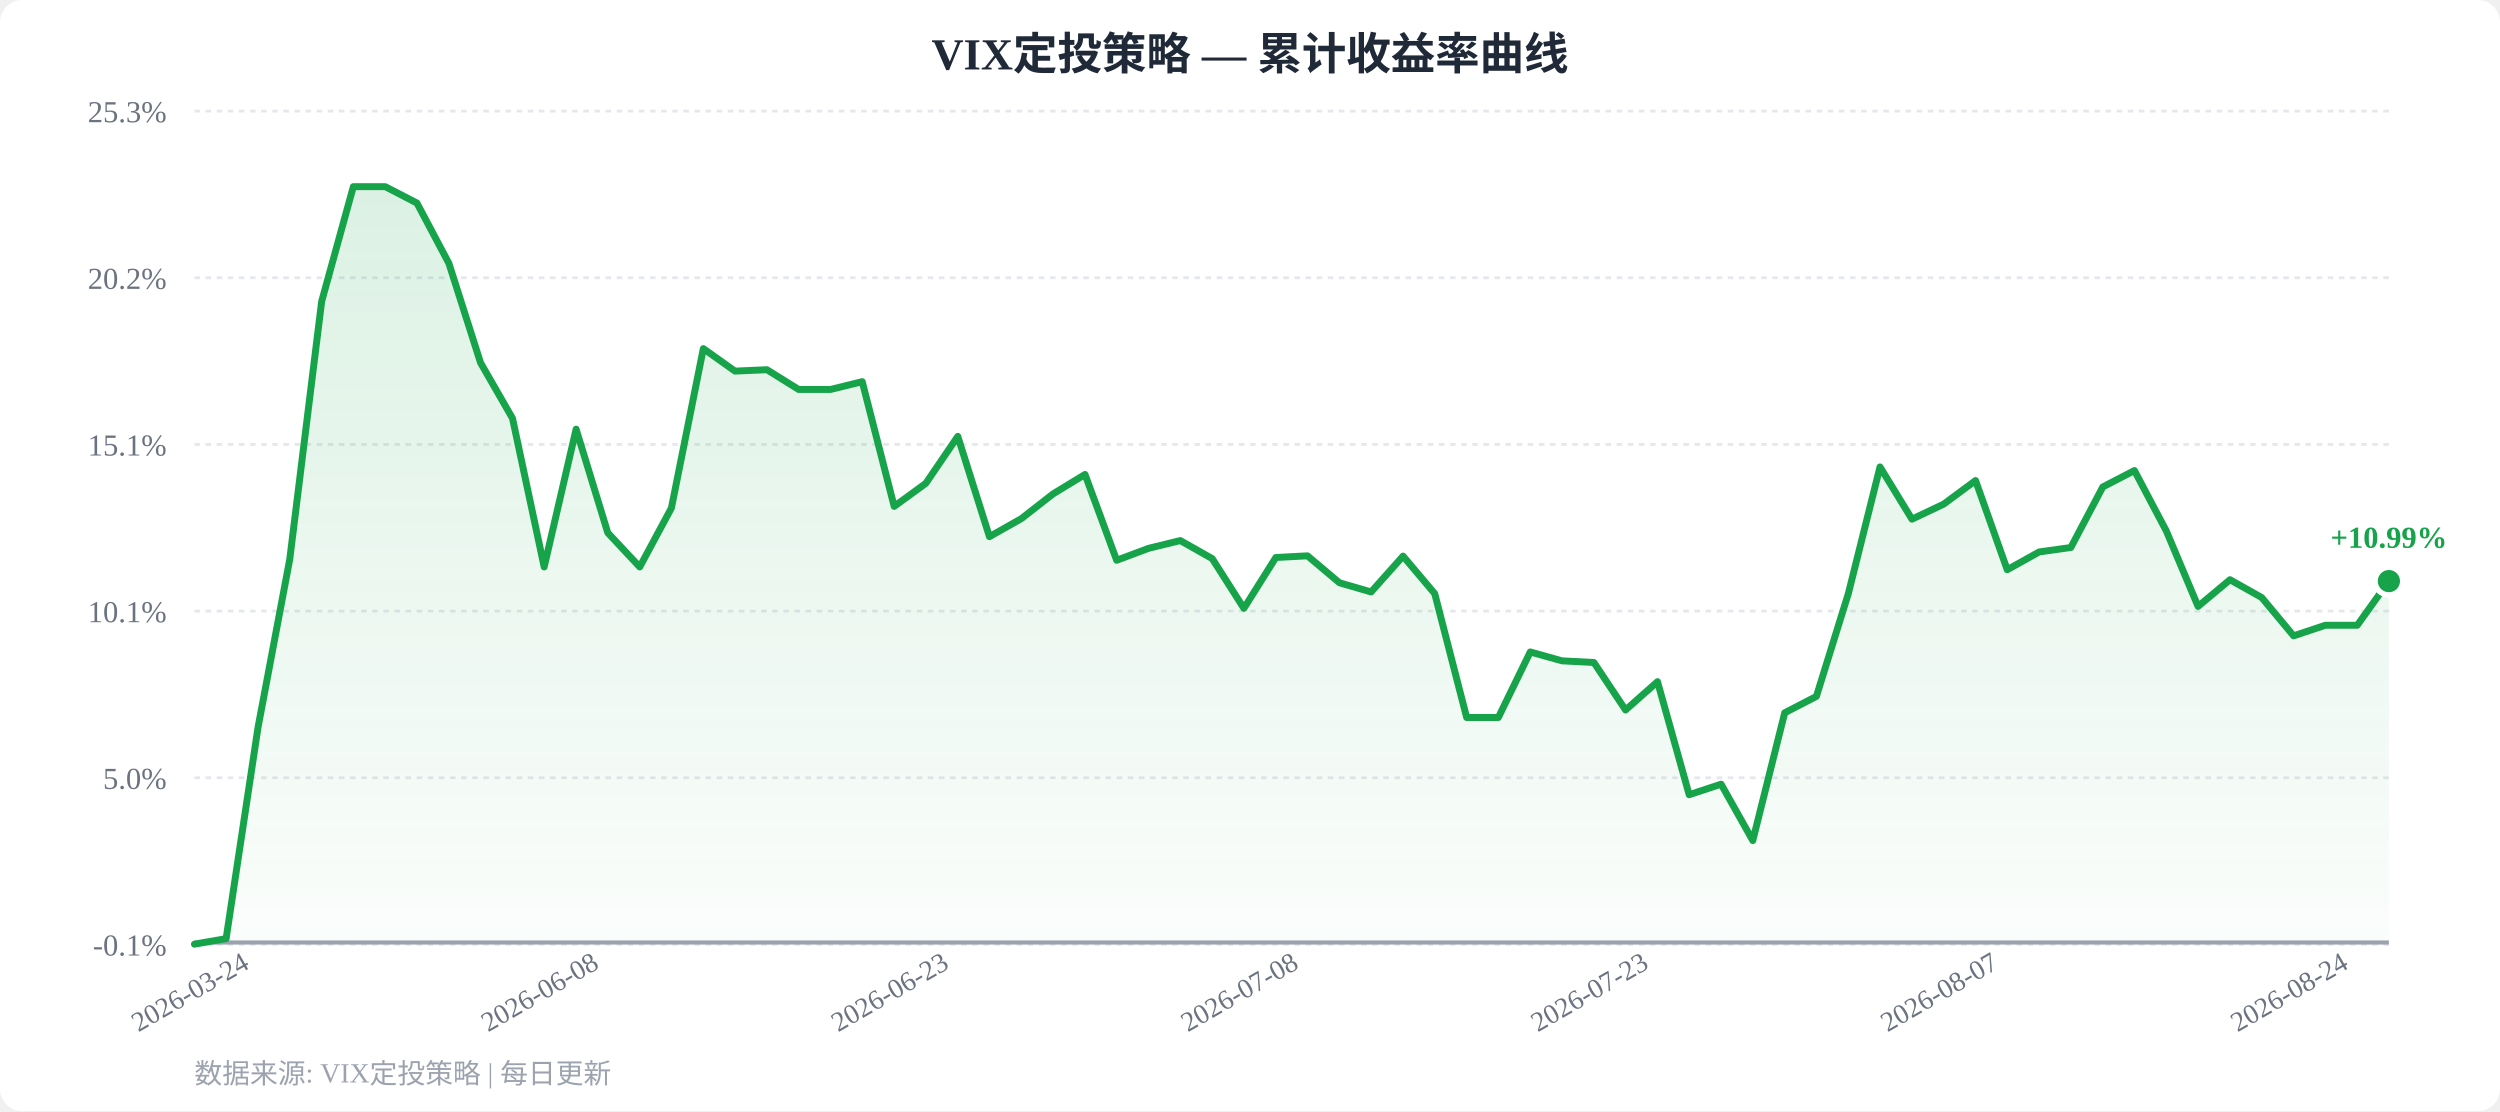
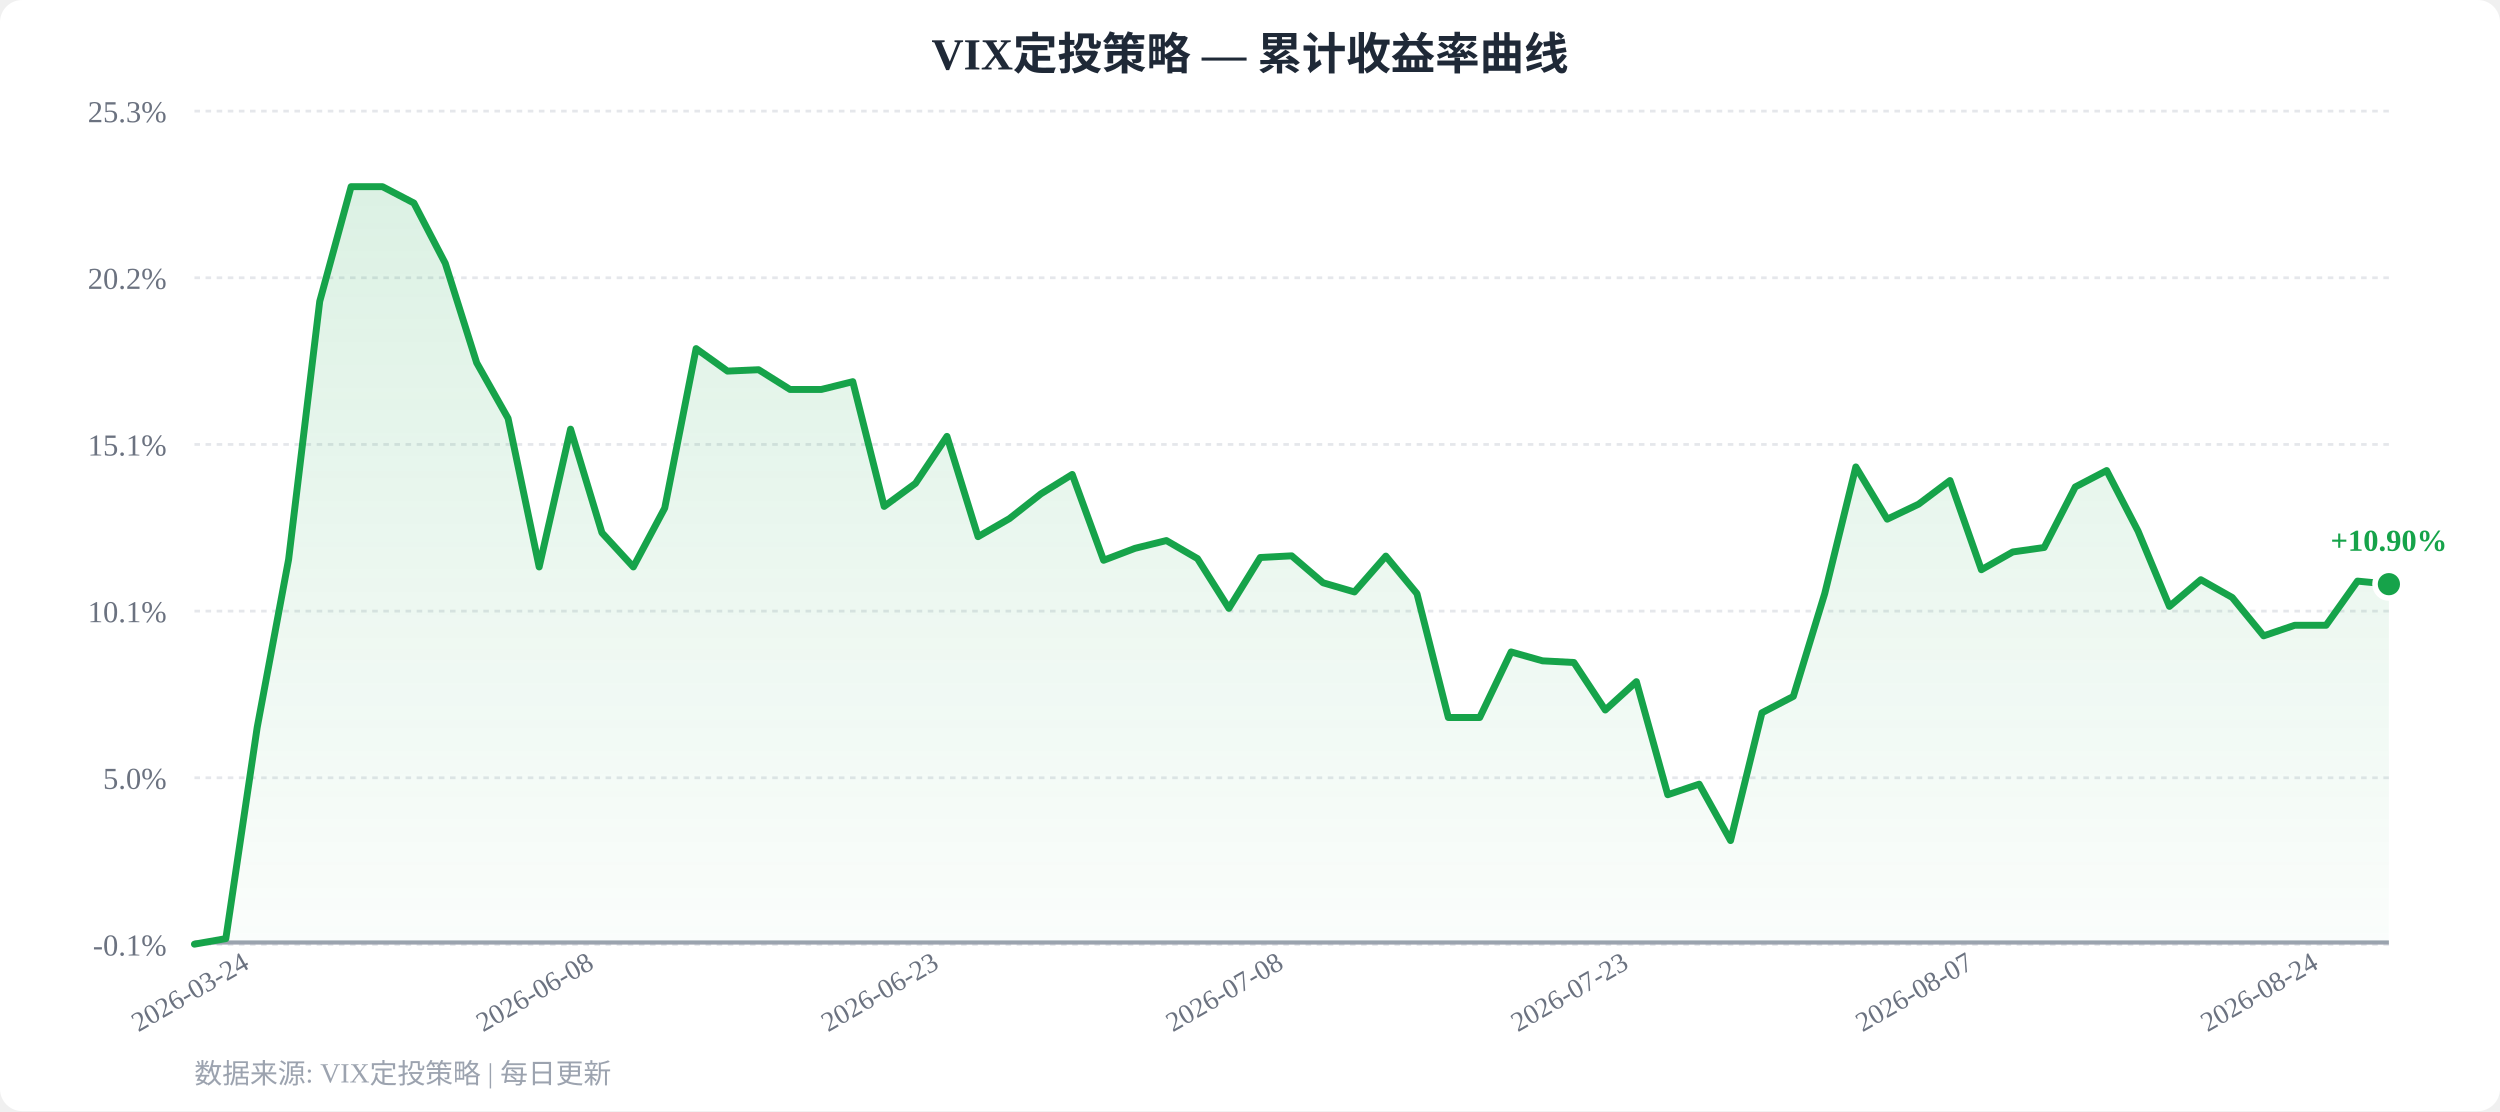
<svg xmlns="http://www.w3.org/2000/svg" viewBox="0 0 900 400" width="100%" height="100%">
  <defs>
    <linearGradient id="areaGradient" x1="0" y1="0" x2="0" y2="1">
      <stop offset="0%" stop-color="#16a34a" stop-opacity="0.15" />
      <stop offset="100%" stop-color="#16a34a" stop-opacity="0.02" />
    </linearGradient>
  </defs>
  <rect width="900" height="400" fill="#ffffff" rx="8" />
  <text x="450.0" y="25" text-anchor="middle" font-size="16" font-weight="bold" fill="#1f2937">VIX定投策略 — 累计收益率曲线</text>
  <line x1="70" y1="340.0" x2="860" y2="340.0" stroke="#e5e7eb" stroke-width="1" stroke-dasharray="2,2" />
  <line x1="70" y1="280.0" x2="860" y2="280.0" stroke="#e5e7eb" stroke-width="1" stroke-dasharray="2,2" />
  <line x1="70" y1="220.0" x2="860" y2="220.0" stroke="#e5e7eb" stroke-width="1" stroke-dasharray="2,2" />
  <line x1="70" y1="160.0" x2="860" y2="160.0" stroke="#e5e7eb" stroke-width="1" stroke-dasharray="2,2" />
  <line x1="70" y1="100.0" x2="860" y2="100.0" stroke="#e5e7eb" stroke-width="1" stroke-dasharray="2,2" />
  <line x1="70" y1="40.0" x2="860" y2="40.0" stroke="#e5e7eb" stroke-width="1" stroke-dasharray="2,2" />
  <line x1="70" y1="339.3" x2="860" y2="339.3" stroke="#9ca3af" stroke-width="1.5" />
-   <path d="M70.0,339.9 L81.4,337.9 L92.9,261.8 L104.3,201.4 L115.8,108.5 L127.2,67.2 L138.7,67.2 L150.1,73.1 L161.6,94.8 L173.0,130.6 L184.5,150.6 L195.9,204.1 L207.4,154.5 L218.8,191.8 L230.3,204.1 L241.7,182.9 L253.2,125.5 L264.6,133.6 L276.1,133.1 L287.5,140.2 L299.0,140.2 L310.4,137.4 L321.9,182.3 L333.3,174.0 L344.8,157.1 L356.2,193.2 L367.7,186.7 L379.1,177.8 L390.6,170.8 L402.0,201.7 L413.5,197.4 L424.9,194.6 L436.4,201.1 L447.8,219.0 L459.3,200.7 L470.7,200.1 L482.2,209.8 L493.6,213.1 L505.1,200.2 L516.5,213.7 L528.0,258.3 L539.4,258.3 L550.9,234.7 L562.3,237.9 L573.8,238.5 L585.2,255.6 L596.7,245.4 L608.1,286.1 L619.6,282.3 L631.0,302.6 L642.5,256.6 L653.9,250.7 L665.4,213.7 L676.8,168.1 L688.3,186.9 L699.7,181.5 L711.2,173.0 L722.6,205.1 L734.1,198.7 L745.5,197.1 L757.0,175.3 L768.4,169.4 L779.9,191.2 L791.3,218.3 L802.8,208.7 L814.2,215.1 L825.7,228.9 L837.1,225.1 L848.6,225.1 L860.0,209.2 L860.0,339.3 L70.0,339.3 Z" fill="url(#areaGradient)" stroke="none" />
-   <path d="M70.0,339.9 L81.4,337.9 L92.9,261.8 L104.3,201.4 L115.8,108.5 L127.2,67.2 L138.7,67.2 L150.1,73.1 L161.6,94.8 L173.0,130.6 L184.5,150.6 L195.9,204.1 L207.4,154.5 L218.8,191.8 L230.3,204.1 L241.7,182.9 L253.2,125.5 L264.6,133.6 L276.1,133.1 L287.5,140.2 L299.0,140.2 L310.4,137.4 L321.9,182.3 L333.3,174.0 L344.8,157.1 L356.2,193.2 L367.7,186.7 L379.1,177.8 L390.6,170.8 L402.0,201.7 L413.5,197.4 L424.9,194.6 L436.4,201.1 L447.8,219.0 L459.3,200.7 L470.7,200.1 L482.2,209.8 L493.6,213.1 L505.1,200.2 L516.5,213.7 L528.0,258.3 L539.4,258.3 L550.9,234.7 L562.3,237.9 L573.8,238.5 L585.2,255.6 L596.7,245.4 L608.1,286.1 L619.6,282.3 L631.0,302.6 L642.5,256.6 L653.9,250.7 L665.4,213.7 L676.8,168.1 L688.3,186.9 L699.7,181.5 L711.2,173.0 L722.6,205.1 L734.1,198.7 L745.5,197.1 L757.0,175.3 L768.4,169.4 L779.9,191.2 L791.3,218.3 L802.8,208.7 L814.2,215.1 L825.7,228.9 L837.1,225.1 L848.6,225.1 L860.0,209.2" fill="none" stroke="#16a34a" stroke-width="2.5" stroke-linejoin="round" stroke-linecap="round" />
-   <circle cx="860.0" cy="209.2" r="5" fill="#16a34a" stroke="#ffffff" stroke-width="2" />
-   <text x="860.0" y="197.2" text-anchor="middle" font-size="11" font-weight="bold" fill="#16a34a">+10.99%</text>
+   <path d="M70.0,339.9 L81.3,337.9 L92.6,261.8 L103.9,201.4 L115.1,108.5 L126.4,67.2 L137.7,67.2 L149.0,73.1 L160.3,94.8 L171.6,130.6 L182.9,150.6 L194.1,204.1 L205.4,154.5 L216.7,191.8 L228.0,204.1 L239.3,182.9 L250.6,125.5 L261.9,133.6 L273.1,133.1 L284.4,140.2 L295.7,140.2 L307.0,137.4 L318.3,182.3 L329.6,174.0 L340.9,157.1 L352.1,193.2 L363.4,186.7 L374.7,177.8 L386.0,170.8 L397.3,201.7 L408.6,197.4 L419.9,194.6 L431.1,201.1 L442.4,219.0 L453.7,200.7 L465.0,200.1 L476.3,209.8 L487.6,213.1 L498.9,200.2 L510.1,213.7 L521.4,258.3 L532.7,258.3 L544.0,234.7 L555.3,237.9 L566.6,238.5 L577.9,255.6 L589.1,245.4 L600.4,286.1 L611.7,282.3 L623.0,302.6 L634.3,256.6 L645.6,250.7 L656.9,213.7 L668.1,168.1 L679.4,186.9 L690.7,181.5 L702.0,173.0 L713.3,205.1 L724.6,198.7 L735.9,197.1 L747.1,175.3 L758.4,169.4 L769.7,191.2 L781.0,218.3 L792.3,208.7 L803.6,215.1 L814.9,228.9 L826.1,225.1 L837.4,225.1 L848.7,209.2 L860.0,210.3 L860.0,339.3 L70.0,339.3 Z" fill="url(#areaGradient)" stroke="none" />
+   <path d="M70.0,339.9 L81.3,337.9 L92.6,261.8 L103.9,201.4 L115.1,108.5 L126.4,67.2 L137.7,67.2 L149.0,73.1 L160.3,94.8 L171.6,130.6 L182.9,150.6 L194.1,204.1 L205.4,154.5 L216.7,191.8 L228.0,204.1 L239.3,182.9 L250.6,125.5 L261.9,133.6 L273.1,133.1 L284.4,140.2 L295.7,140.2 L307.0,137.4 L318.3,182.3 L329.6,174.0 L340.9,157.1 L352.1,193.2 L363.4,186.7 L374.7,177.8 L386.0,170.8 L397.3,201.7 L408.6,197.4 L419.9,194.6 L431.1,201.1 L442.4,219.0 L453.7,200.7 L465.0,200.1 L476.3,209.8 L487.6,213.1 L498.9,200.2 L510.1,213.7 L521.4,258.3 L532.7,258.3 L544.0,234.7 L555.3,237.9 L566.6,238.5 L577.9,255.6 L589.1,245.4 L600.4,286.1 L611.7,282.3 L623.0,302.6 L634.3,256.6 L645.6,250.7 L656.9,213.7 L668.1,168.1 L679.4,186.9 L690.7,181.5 L702.0,173.0 L713.3,205.1 L724.6,198.7 L735.9,197.1 L747.1,175.3 L758.4,169.4 L769.7,191.2 L781.0,218.3 L792.3,208.7 L803.6,215.1 L814.9,228.9 L826.1,225.1 L837.4,225.1 L848.7,209.2 L860.0,210.3" fill="none" stroke="#16a34a" stroke-width="2.5" stroke-linejoin="round" stroke-linecap="round" />
+   <circle cx="860.0" cy="210.3" r="5" fill="#16a34a" stroke="#ffffff" stroke-width="2" />
+   <text x="860.0" y="198.3" text-anchor="middle" font-size="11" font-weight="bold" fill="#16a34a">+10.90%</text>
  <text x="60" y="344.0" text-anchor="end" font-size="11" fill="#6b7280">-0.1%</text>
  <text x="60" y="284.0" text-anchor="end" font-size="11" fill="#6b7280">5.0%</text>
  <text x="60" y="224.0" text-anchor="end" font-size="11" fill="#6b7280">10.1%</text>
  <text x="60" y="164.0" text-anchor="end" font-size="11" fill="#6b7280">15.1%</text>
  <text x="60" y="104.0" text-anchor="end" font-size="11" fill="#6b7280">20.2%</text>
  <text x="60" y="44.0" text-anchor="end" font-size="11" fill="#6b7280">25.3%</text>
  <text x="70.0" y="360" text-anchor="middle" font-size="10" fill="#6b7280" transform="rotate(-30 70.0,360)">2026-03-24</text>
-   <text x="195.9" y="360" text-anchor="middle" font-size="10" fill="#6b7280" transform="rotate(-30 195.9,360)">2026-06-08</text>
-   <text x="321.9" y="360" text-anchor="middle" font-size="10" fill="#6b7280" transform="rotate(-30 321.9,360)">2026-06-23</text>
-   <text x="447.8" y="360" text-anchor="middle" font-size="10" fill="#6b7280" transform="rotate(-30 447.8,360)">2026-07-08</text>
-   <text x="573.8" y="360" text-anchor="middle" font-size="10" fill="#6b7280" transform="rotate(-30 573.8,360)">2026-07-23</text>
-   <text x="699.7" y="360" text-anchor="middle" font-size="10" fill="#6b7280" transform="rotate(-30 699.7,360)">2026-08-07</text>
-   <text x="825.7" y="360" text-anchor="middle" font-size="10" fill="#6b7280" transform="rotate(-30 825.7,360)">2026-08-24</text>
+   <text x="194.1" y="360" text-anchor="middle" font-size="10" fill="#6b7280" transform="rotate(-30 194.1,360)">2026-06-08</text>
+   <text x="318.3" y="360" text-anchor="middle" font-size="10" fill="#6b7280" transform="rotate(-30 318.3,360)">2026-06-23</text>
+   <text x="442.4" y="360" text-anchor="middle" font-size="10" fill="#6b7280" transform="rotate(-30 442.4,360)">2026-07-08</text>
+   <text x="566.6" y="360" text-anchor="middle" font-size="10" fill="#6b7280" transform="rotate(-30 566.6,360)">2026-07-23</text>
+   <text x="690.7" y="360" text-anchor="middle" font-size="10" fill="#6b7280" transform="rotate(-30 690.7,360)">2026-08-07</text>
+   <text x="814.9" y="360" text-anchor="middle" font-size="10" fill="#6b7280" transform="rotate(-30 814.9,360)">2026-08-24</text>
  <text x="70" y="390" font-size="10" fill="#9ca3af">数据来源: VIX定投策略 | 每日更新</text>
</svg>
